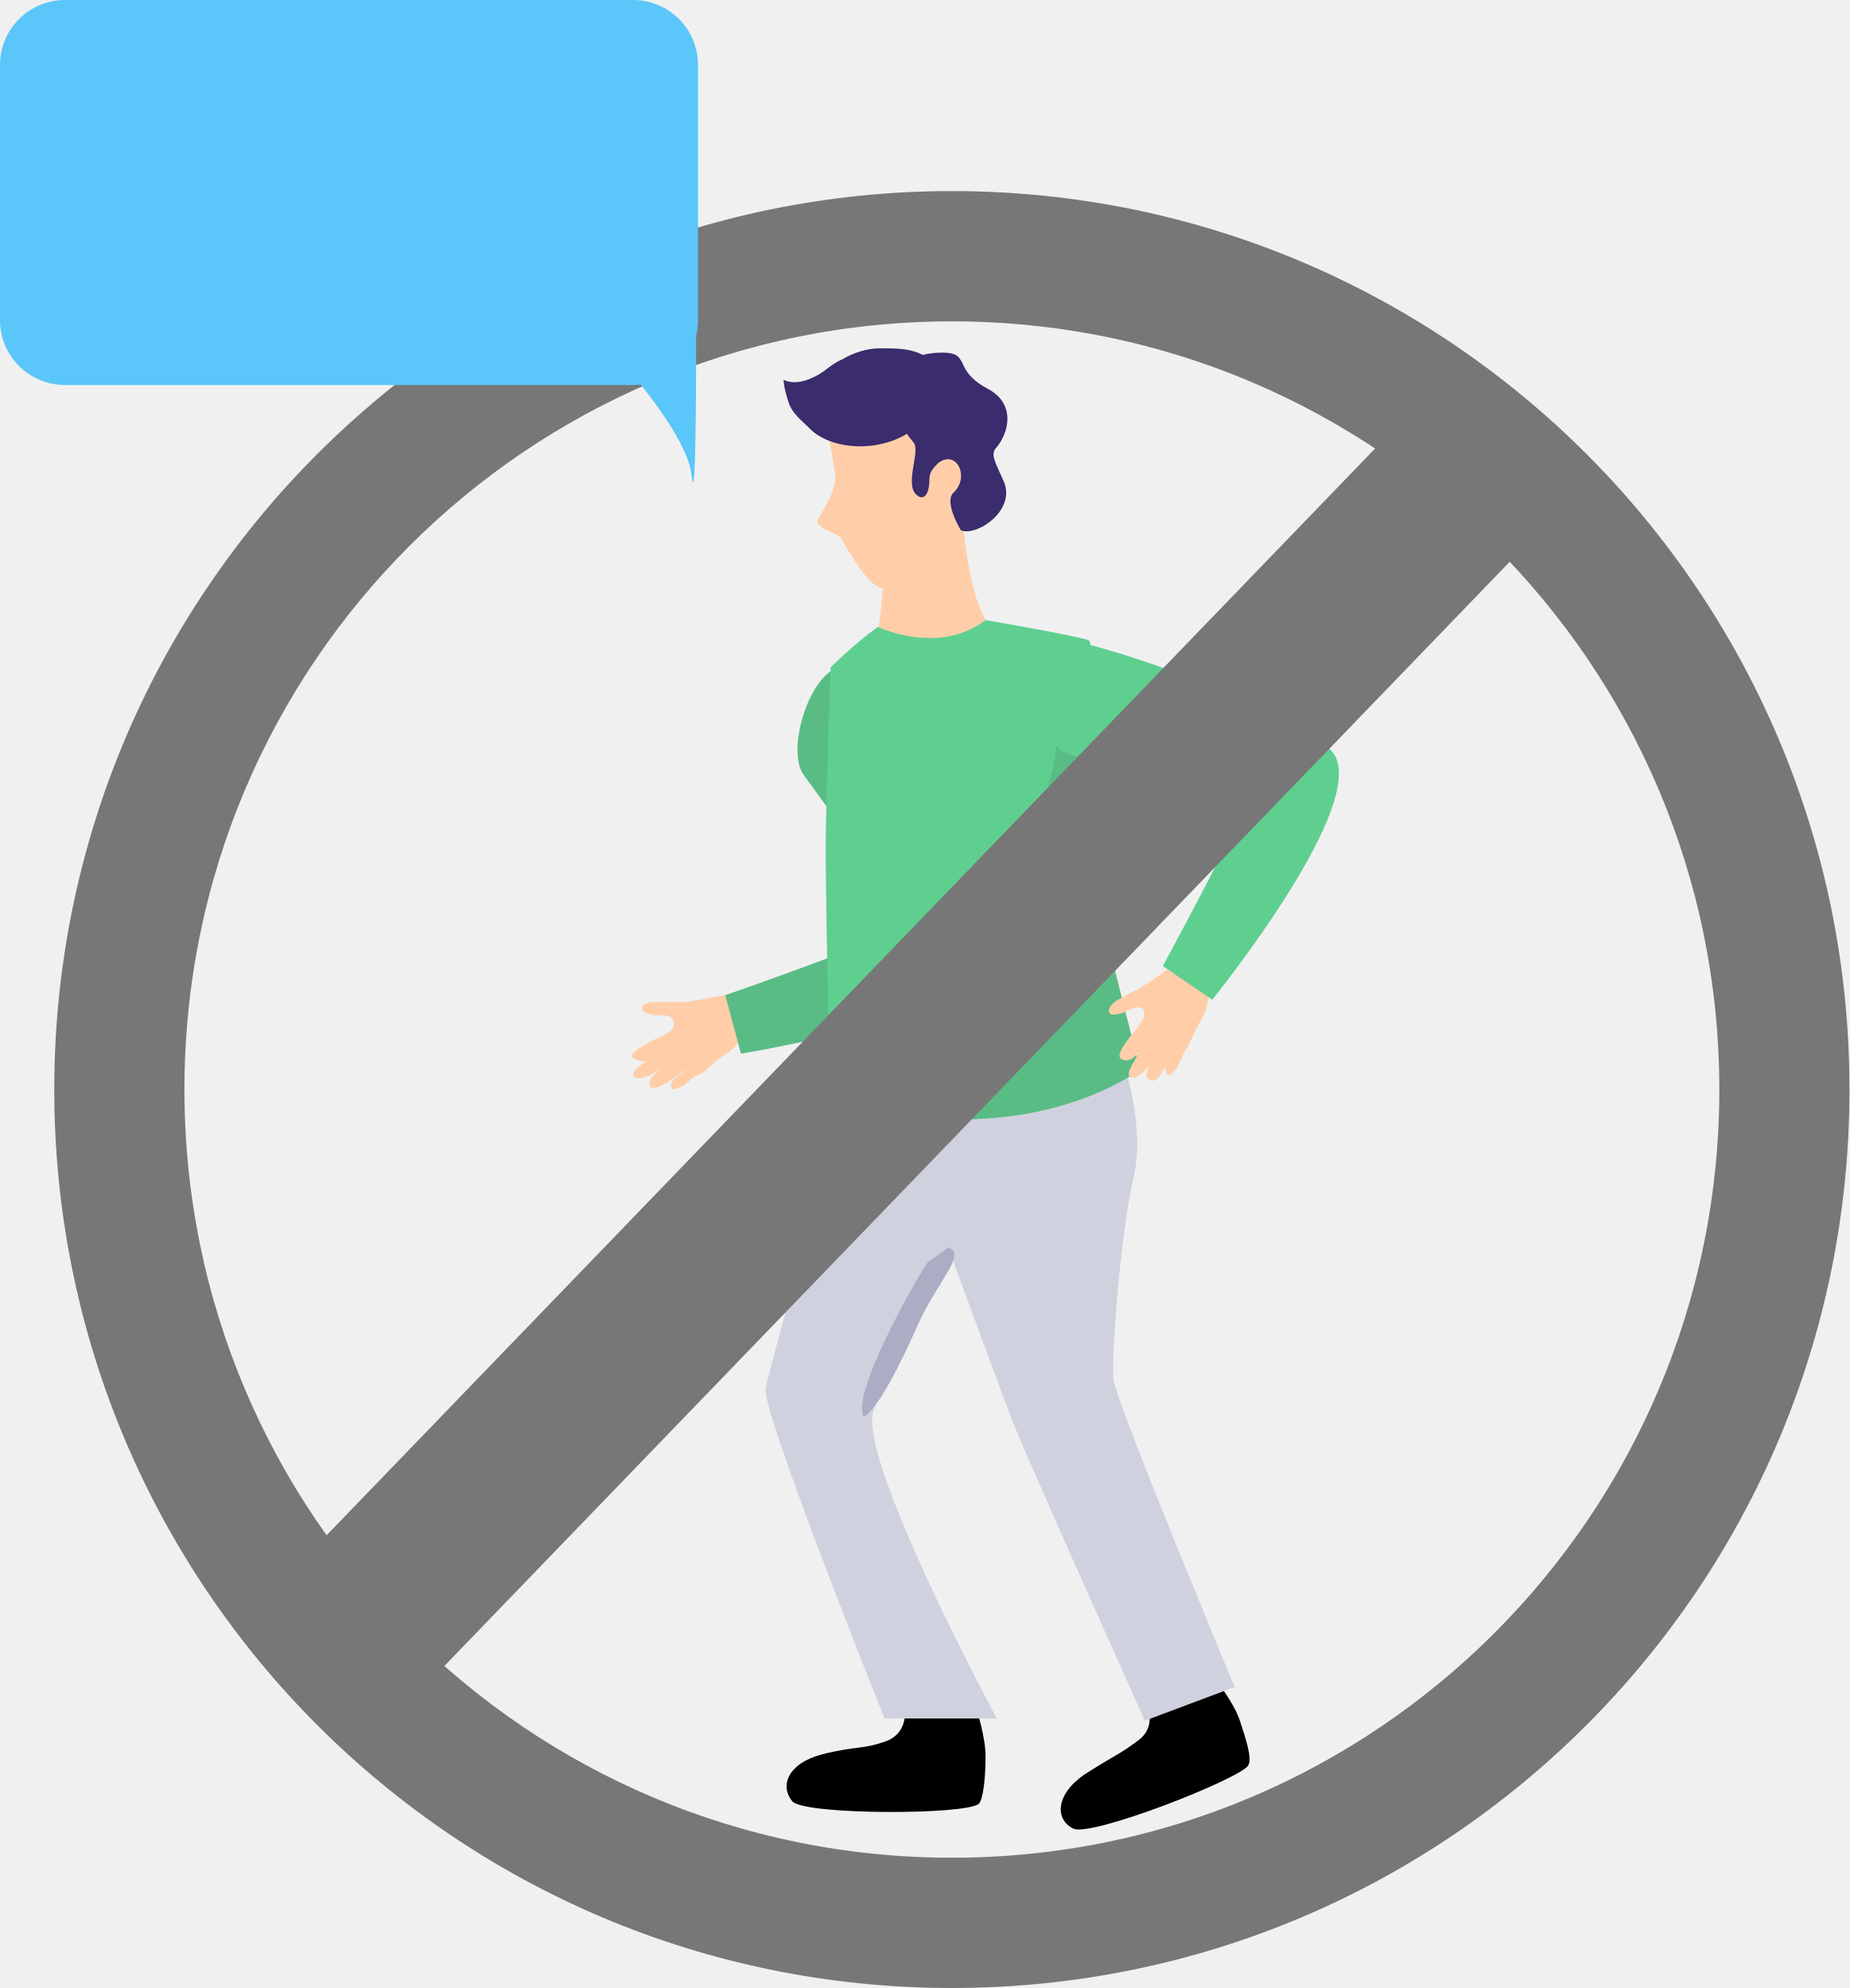
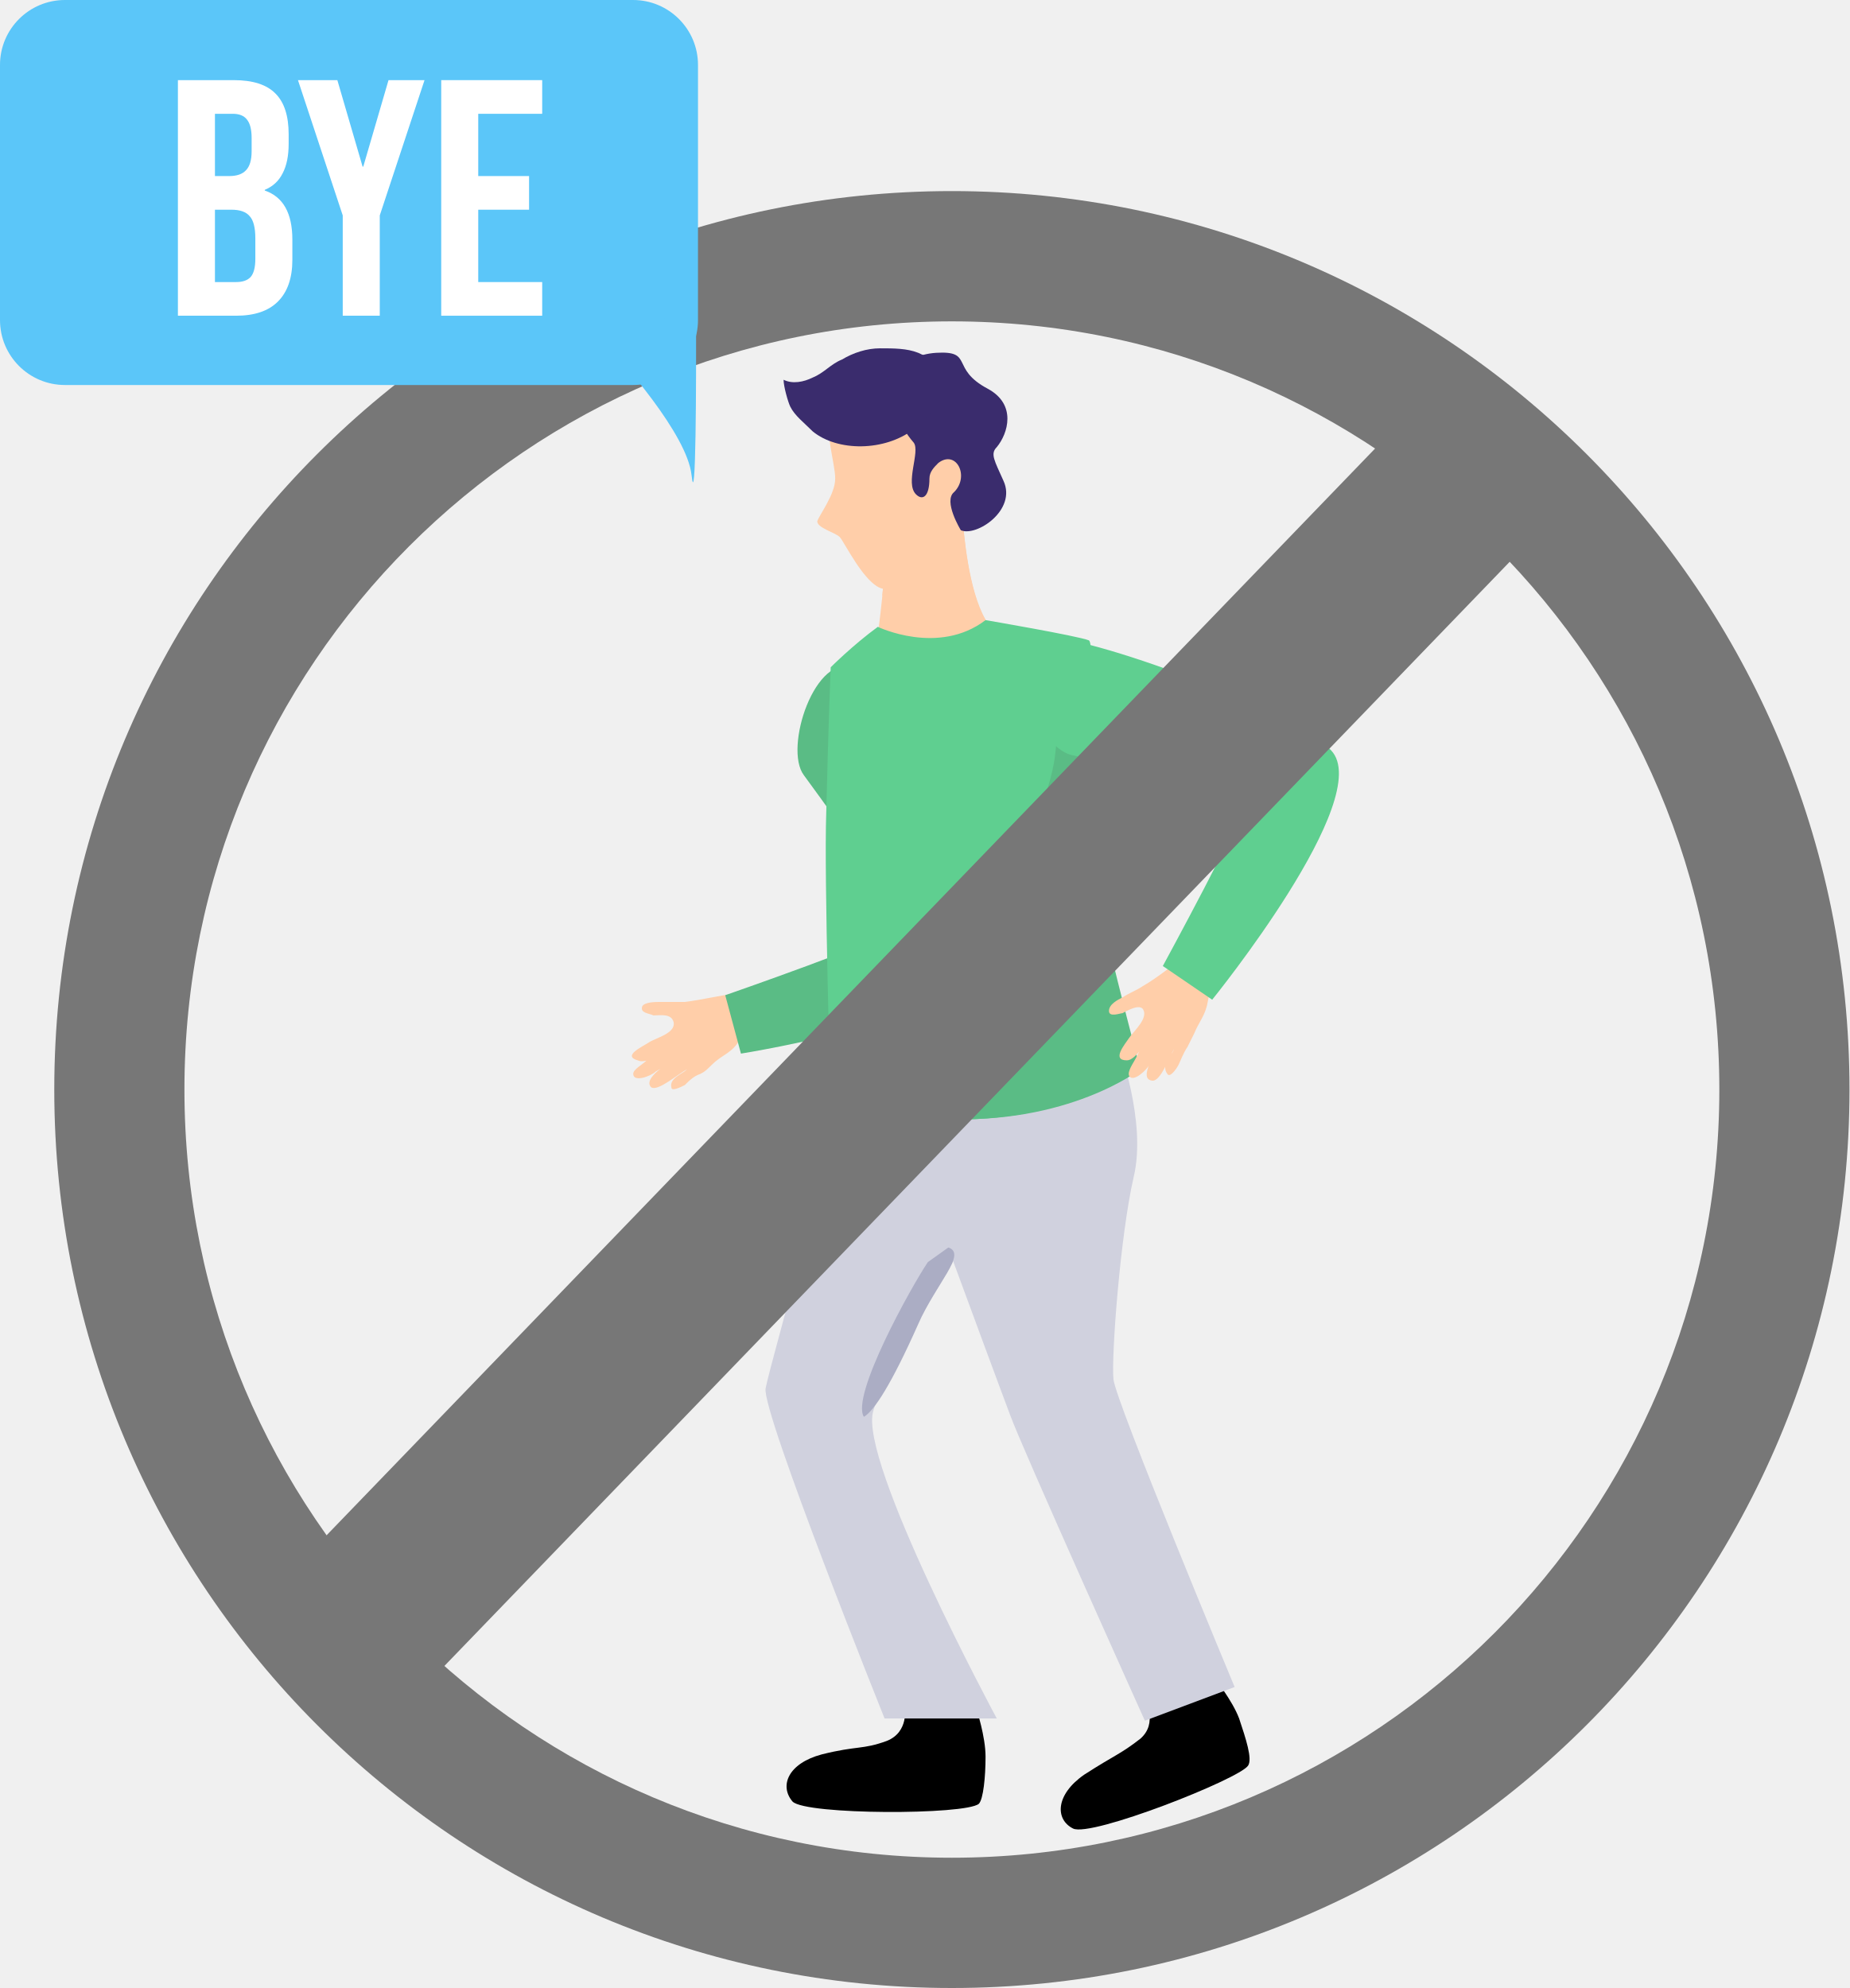
- <svg xmlns="http://www.w3.org/2000/svg" width="313.191" height="336.713" viewBox="0 0 313.191 336.713" fill="none" version="1.1" id="svg42">
-   <defs id="defs46" />
+ <svg xmlns="http://www.w3.org/2000/svg" width="313.191" height="336.713" viewBox="0 0 313.191 336.713" fill="none" version="1.1" id="svg48">
+   <defs id="defs52" />
  <path d="m 165.372,289.539 c 0,0 1.52,4.565 1.52,7.989 0,3.424 -0.38,7.229 -1.14,7.99 -2.28,1.902 -29.26,1.902 -31.54,-0.381 -2.28,-2.663 -0.76,-6.467 4.94,-7.989 6.08,-1.522 6.84,-0.761 11.02,-2.283 3.8,-1.521 3.04,-5.706 3.04,-5.706 z" fill="#000000" id="path2" />
  <path d="m 205.652,284.213 c 0,0 3.04,3.804 4.18,6.848 1.14,3.424 2.28,6.848 1.52,7.989 -1.52,2.283 -26.6,12.174 -29.64,10.652 -3.04,-1.522 -3.04,-5.706 1.9,-9.13 5.32,-3.424 6.08,-3.424 9.5,-6.087 3.04,-2.663 0.76,-6.468 0.76,-6.468 z" fill="#000000" id="path4" />
  <path d="m 146.37,174.268 36.48,4.184 c 0,0 -32.68,52.12 -34.96,60.49 -2.66,8.369 20.9,52.119 20.9,52.119 h -19 c 0,0 -20.9,-52.119 -20.14,-55.924 0.76,-4.184 16.72,-60.869 16.72,-60.869 z" fill="#d0d1de" id="path6" />
  <path d="m 147.892,176.931 h 41.42 c 0,0 4.94,12.934 2.66,22.445 -2.28,9.892 -3.8,30.435 -3.42,34.239 0.38,3.805 20.52,52.12 20.52,52.12 l -15.2,5.706 c 0,0 -20.9,-46.413 -22.8,-51.739 -1.9,-4.945 -23.18,-62.771 -23.18,-62.771 z" fill="#d0d1de" id="path8" />
  <path d="m 149.792,90.952 c 3.42,0.381 6.84,0 9.88,-0.761 1.14,-0.38 2.28,-0.761 3.42,-1.141 0.38,4.185 1.52,14.076 4.94,17.5 0,0 -0.38,4.946 -9.12,6.087 -8.74,1.141 -10.26,-5.326 -10.26,-5.326 0,0 1.52,-10.272 1.14,-16.359 z" fill="#ffcea9" id="path10" />
  <path d="m 125.09,168.181 c -3.04,0.38 -6.08,1.141 -9.12,1.521 -1.52,0 -2.66,0 -4.18,0 -0.76,0 -2.66,0 -3.04,0.761 -0.38,1.141 1.14,1.141 1.9,1.522 1.14,0 3.04,-0.381 3.42,1.141 0.38,1.902 -3.04,2.663 -4.18,3.424 -1.14,0.761 -4.56,2.283 -1.9,3.044 1.52,0.76 4.56,-1.522 5.7,-2.283 -1.52,0.761 -3.04,1.522 -4.18,2.283 -0.76,0.76 -2.28,1.521 -2.28,2.282 0,1.522 3.04,0.381 3.8,-0.38 1.9,-1.142 1.9,-1.142 3.42,-2.283 -1.14,0.761 -5.7,3.424 -4.18,4.946 1.14,0.761 4.56,-2.283 6.08,-3.044 -0.76,0.761 -3.04,1.522 -2.66,3.044 0,0.761 1.52,0 2.28,-0.381 0.76,-0.761 1.52,-1.521 2.66,-1.902 0.76,-0.38 1.14,-0.761 1.9,-1.522 1.52,-1.521 3.04,-1.902 4.18,-3.423 1.14,-1.522 2.28,-3.424 3.8,-4.566 -3.8,-0.38 -1.52,-2.663 -3.42,-4.184 z" fill="#ffcea9" id="path12" />
  <path d="m 168.032,106.55 c 0,0.381 0,0.381 0,0 0,0.381 0,0.381 0,0.381 0,0 0,0.38 -0.38,0.38 0,0.381 -0.38,0.381 -0.38,0.761 -0.38,0.38 -0.76,1.141 -1.52,1.522 -0.38,0.38 -0.76,0.38 -1.14,0.761 -0.38,0.38 -0.76,0.38 -1.52,0.76 -0.38,-2.282 -1.52,-4.184 -3.42,-5.706 -3.04,-3.044 -6.46,-4.185 -10.26,-4.565 0.38,-3.424 0.76,-7.229 0.38,-10.272 3.42,0.38 6.84,0 9.88,-0.761 1.14,-0.38 2.28,-0.761 3.42,-1.141 0.38,4.565 1.52,14.076 4.94,17.88 z" fill="#ffcea9" id="path14" />
  <path d="m 122.812,168.561 2.66,9.891 c 0,0 43.32,-6.847 43.32,-17.88 0,-9.891 -19,-45.652 -23.94,-47.554 -6.84,-2.663 -12.16,13.695 -8.74,18.261 7.22,9.891 17.48,23.967 15.96,25.869 -1.9,1.902 -29.26,11.413 -29.26,11.413 z" fill="#5abc85" id="path16" />
  <path d="m 156.632,65.083 c 0,0 -14.82,0 -15.96,4.185 -1.14,3.804 0.76,9.13 0.76,11.793 0,2.663 -2.66,6.087 -3.04,7.229 0,1.141 3.04,1.902 3.8,2.663 0.76,0.761 4.18,7.989 7.22,8.75 3.04,1.141 14.06,-7.609 15.58,-14.457 1.14,-6.848 -4.18,-19.402 -8.36,-20.163 z" fill="#ffcea9" id="path18" />
  <path d="m 148.652,106.17 c 0,0 10.26,4.946 18.24,-1.141 0,0 15.58,2.663 17.48,3.424 1.52,0.76 -2.659,23.206 -0.759,34.239 1.9,11.413 9.12,38.424 9.12,38.424 0,0 -19.381,14.837 -52.061,5.326 0,0 -1.14,-38.044 -0.76,-48.696 0.38,-15.598 0.76,-24.728 0.76,-24.728 0,0 3.8,-3.805 7.98,-6.848 z" fill="#5fcf90" id="path20" />
  <path d="m 172.591,167.8 c 1.52,-6.087 2.28,-11.794 1.52,-17.881 -1.14,-6.467 3.8,-15.217 4.56,-22.065 0.76,-7.228 1.52,-12.174 6.46,-15.978 -0.38,6.848 -2.66,22.065 -1.14,30.815 1.9,11.413 9.12,38.424 9.12,38.424 0,0 -12.16,9.511 -33.82,8.37 8.36,-4.946 11.02,-11.794 13.3,-21.685 z" fill="#5abc85" id="path22" />
  <path d="m 151.31,68.506 c 0,0 0.76,3.424 3.42,6.468 1.14,1.521 -1.52,6.847 0.38,8.75 1.14,1.141 2.28,0.38 2.28,-2.663 0,-1.142 0.76,-1.903 1.52,-2.663 3.04,-2.283 5.32,2.282 2.66,4.945 -1.9,1.522 1.14,6.468 1.14,6.468 2.66,1.141 9.5,-3.424 7.22,-8.37 -1.52,-3.424 -2.28,-4.565 -1.14,-5.706 1.9,-2.283 3.42,-7.229 -1.52,-9.892 -6.46,-3.424 -2.28,-6.467 -8.74,-6.087 -6.08,0.381 -9.88,5.326 -7.22,8.75 z" fill="#3a2c6d" id="path24" />
  <path d="m 160.431,62.42 c -0.76,-1.142 -3.42,-1.903 -4.94,-2.663 -1.9,-0.761 -4.18,-0.761 -6.46,-0.761 -2.28,0 -4.56,0.761 -6.46,1.902 -1.9,0.761 -3.04,2.283 -4.94,3.043 -1.52,0.761 -3.42,1.142 -4.94,0.381 0,1.141 0.76,3.804 1.14,4.565 0.76,1.522 2.28,2.663 3.8,4.185 4.18,3.424 12.16,3.424 17.1,-0.381 2.28,-1.902 4.18,-3.424 4.94,-6.087 -0.38,-1.902 0,-2.663 0.76,-4.184 z" fill="#3a2c6d" id="path26" />
  <path d="m 201.091,161.713 c -2.28,1.522 -4.94,3.805 -7.6,5.326 -1.14,0.761 -2.28,1.142 -3.42,1.903 -0.76,0.38 -2.28,1.141 -2.28,2.282 0,1.141 1.9,0.381 2.28,0.381 0.76,-0.381 2.66,-1.522 3.42,-0.761 1.14,1.521 -1.52,3.804 -2.28,4.945 -0.76,1.142 -3.04,3.805 -0.38,3.805 1.52,0 3.42,-3.424 4.18,-4.566 -1.14,1.142 -1.9,2.664 -2.66,4.185 -0.38,0.761 -1.52,2.283 -1.14,3.044 0.76,1.141 3.04,-1.142 3.42,-1.902 1.14,-1.522 1.14,-1.903 1.9,-3.424 -0.76,1.141 -3.8,5.706 -1.52,6.087 1.52,0.38 3.04,-4.185 3.8,-5.326 -0.38,1.141 -2.28,2.663 -1.14,4.184 0.38,0.761 1.52,-0.761 1.9,-1.521 0.38,-0.761 0.76,-1.903 1.52,-3.044 0.38,-0.761 0.76,-1.522 1.14,-2.283 0.76,-1.902 1.9,-3.043 2.28,-5.326 0.38,-1.902 0.76,-3.804 1.14,-5.706 -3.42,1.141 -2.28,-1.902 -4.56,-2.283 z" fill="#ffcea9" id="path28" />
  <path d="m 196.912,163.615 8.36,5.707 c 0,0 27.74,-34.239 20.14,-42.228 -6.84,-7.229 -44.84,-20.924 -49.78,-19.022 -6.84,2.663 0,18.261 5.7,19.782 11.78,2.663 28.88,6.087 29.26,8.37 0.38,1.522 -13.68,27.391 -13.68,27.391 z" fill="#5fcf90" id="path30" />
  <path d="m 161.191,32.365 c -83.98,0 -152,68.098 -152,152.174 0,84.076 68.02,152.174 152,152.174 83.98,0 152,-68.098 152,-152.174 0,-84.076 -68.02,-152.174 -152,-152.174 z m 0,282.283 c -71.82,0 -129.96,-58.207 -129.96,-130.109 0,-71.902 58.14,-130.108 129.96,-130.108 71.82,0 129.96,58.206 129.96,130.108 0,71.902 -58.14,130.109 -129.96,130.109 z" fill="#777777" id="path32" />
  <rect width="29.725" height="262.227" transform="matrix(0.7193411,0.6946571,-0.6942586,0.7197256,0,0)" fill="#777777" id="rect34" x="220.334" y="-110.353" />
  <rect x="0" y="0" width="118.198" height="65.211" rx="11" fill="#5bc6f9" id="rect36" />
  <path d="m 117.1,80.43 c -0.741,-6.749 -11.403,-19.099 -16.642,-24.43 l 17.406,-3.069 c 0.054,11.979 -0.024,34.249 -0.764,27.499 z" fill="#5bc6f9" id="path38" />
  <path d="m 146.292,239.974 c -2.257,-3.54 7.999,-22 10.828,-26.206 l 3.478,-2.481 c 3.211,1.107 -2.068,6.048 -5.121,13.006 -4.547,10.223 -7.441,14.641 -9.185,15.681 z" fill="#abadc4" id="path40" />
+   <path d="m 30.128,13.574 h 9.462 c 3.23,0 5.586,0.76 7.068,2.28 1.482,1.482 2.223,3.781 2.223,6.897 v 1.596 c 0,2.052 -0.342,3.724 -1.026,5.016 -0.646,1.292 -1.653,2.223 -3.021,2.793 v 0.114 c 3.116,1.064 4.674,3.838 4.674,8.322 v 3.42 c 0,3.078 -0.817,5.434 -2.451,7.068 -1.596,1.596 -3.952,2.394 -7.068,2.394 h -9.861 z m 8.721,16.245 c 1.254,0 2.185,-0.323 2.793,-0.969 0.646,-0.646 0.969,-1.729 0.969,-3.249 v -2.223 c 0,-1.444 -0.266,-2.489 -0.798,-3.135 -0.494,-0.646 -1.292,-0.969 -2.394,-0.969 h -3.021 v 10.545 z m 1.14,17.955 c 1.102,0 1.919,-0.285 2.451,-0.855 0.532,-0.608 0.798,-1.634 0.798,-3.078 v -3.477 c 0,-1.824 -0.323,-3.078 -0.969,-3.762 -0.608,-0.722 -1.634,-1.083 -3.078,-1.083 h -2.793 v 12.255 z" fill="#ffffff" id="path42" />
+   <path d="m 58.039,36.488 -7.581,-22.914 h 6.669 l 4.275,14.649 h 0.114 l 4.275,-14.649 h 6.099 l -7.581,22.914 v 16.986 h -6.27 z" fill="#ffffff" id="path44" />
+   <path d="m 74.715,13.574 h 17.1 v 5.7 h -10.83 v 10.545 h 8.607 v 5.7 h -8.607 v 12.255 h 10.83 v 5.7 h -17.1 z" fill="#ffffff" id="path46" />
</svg>
